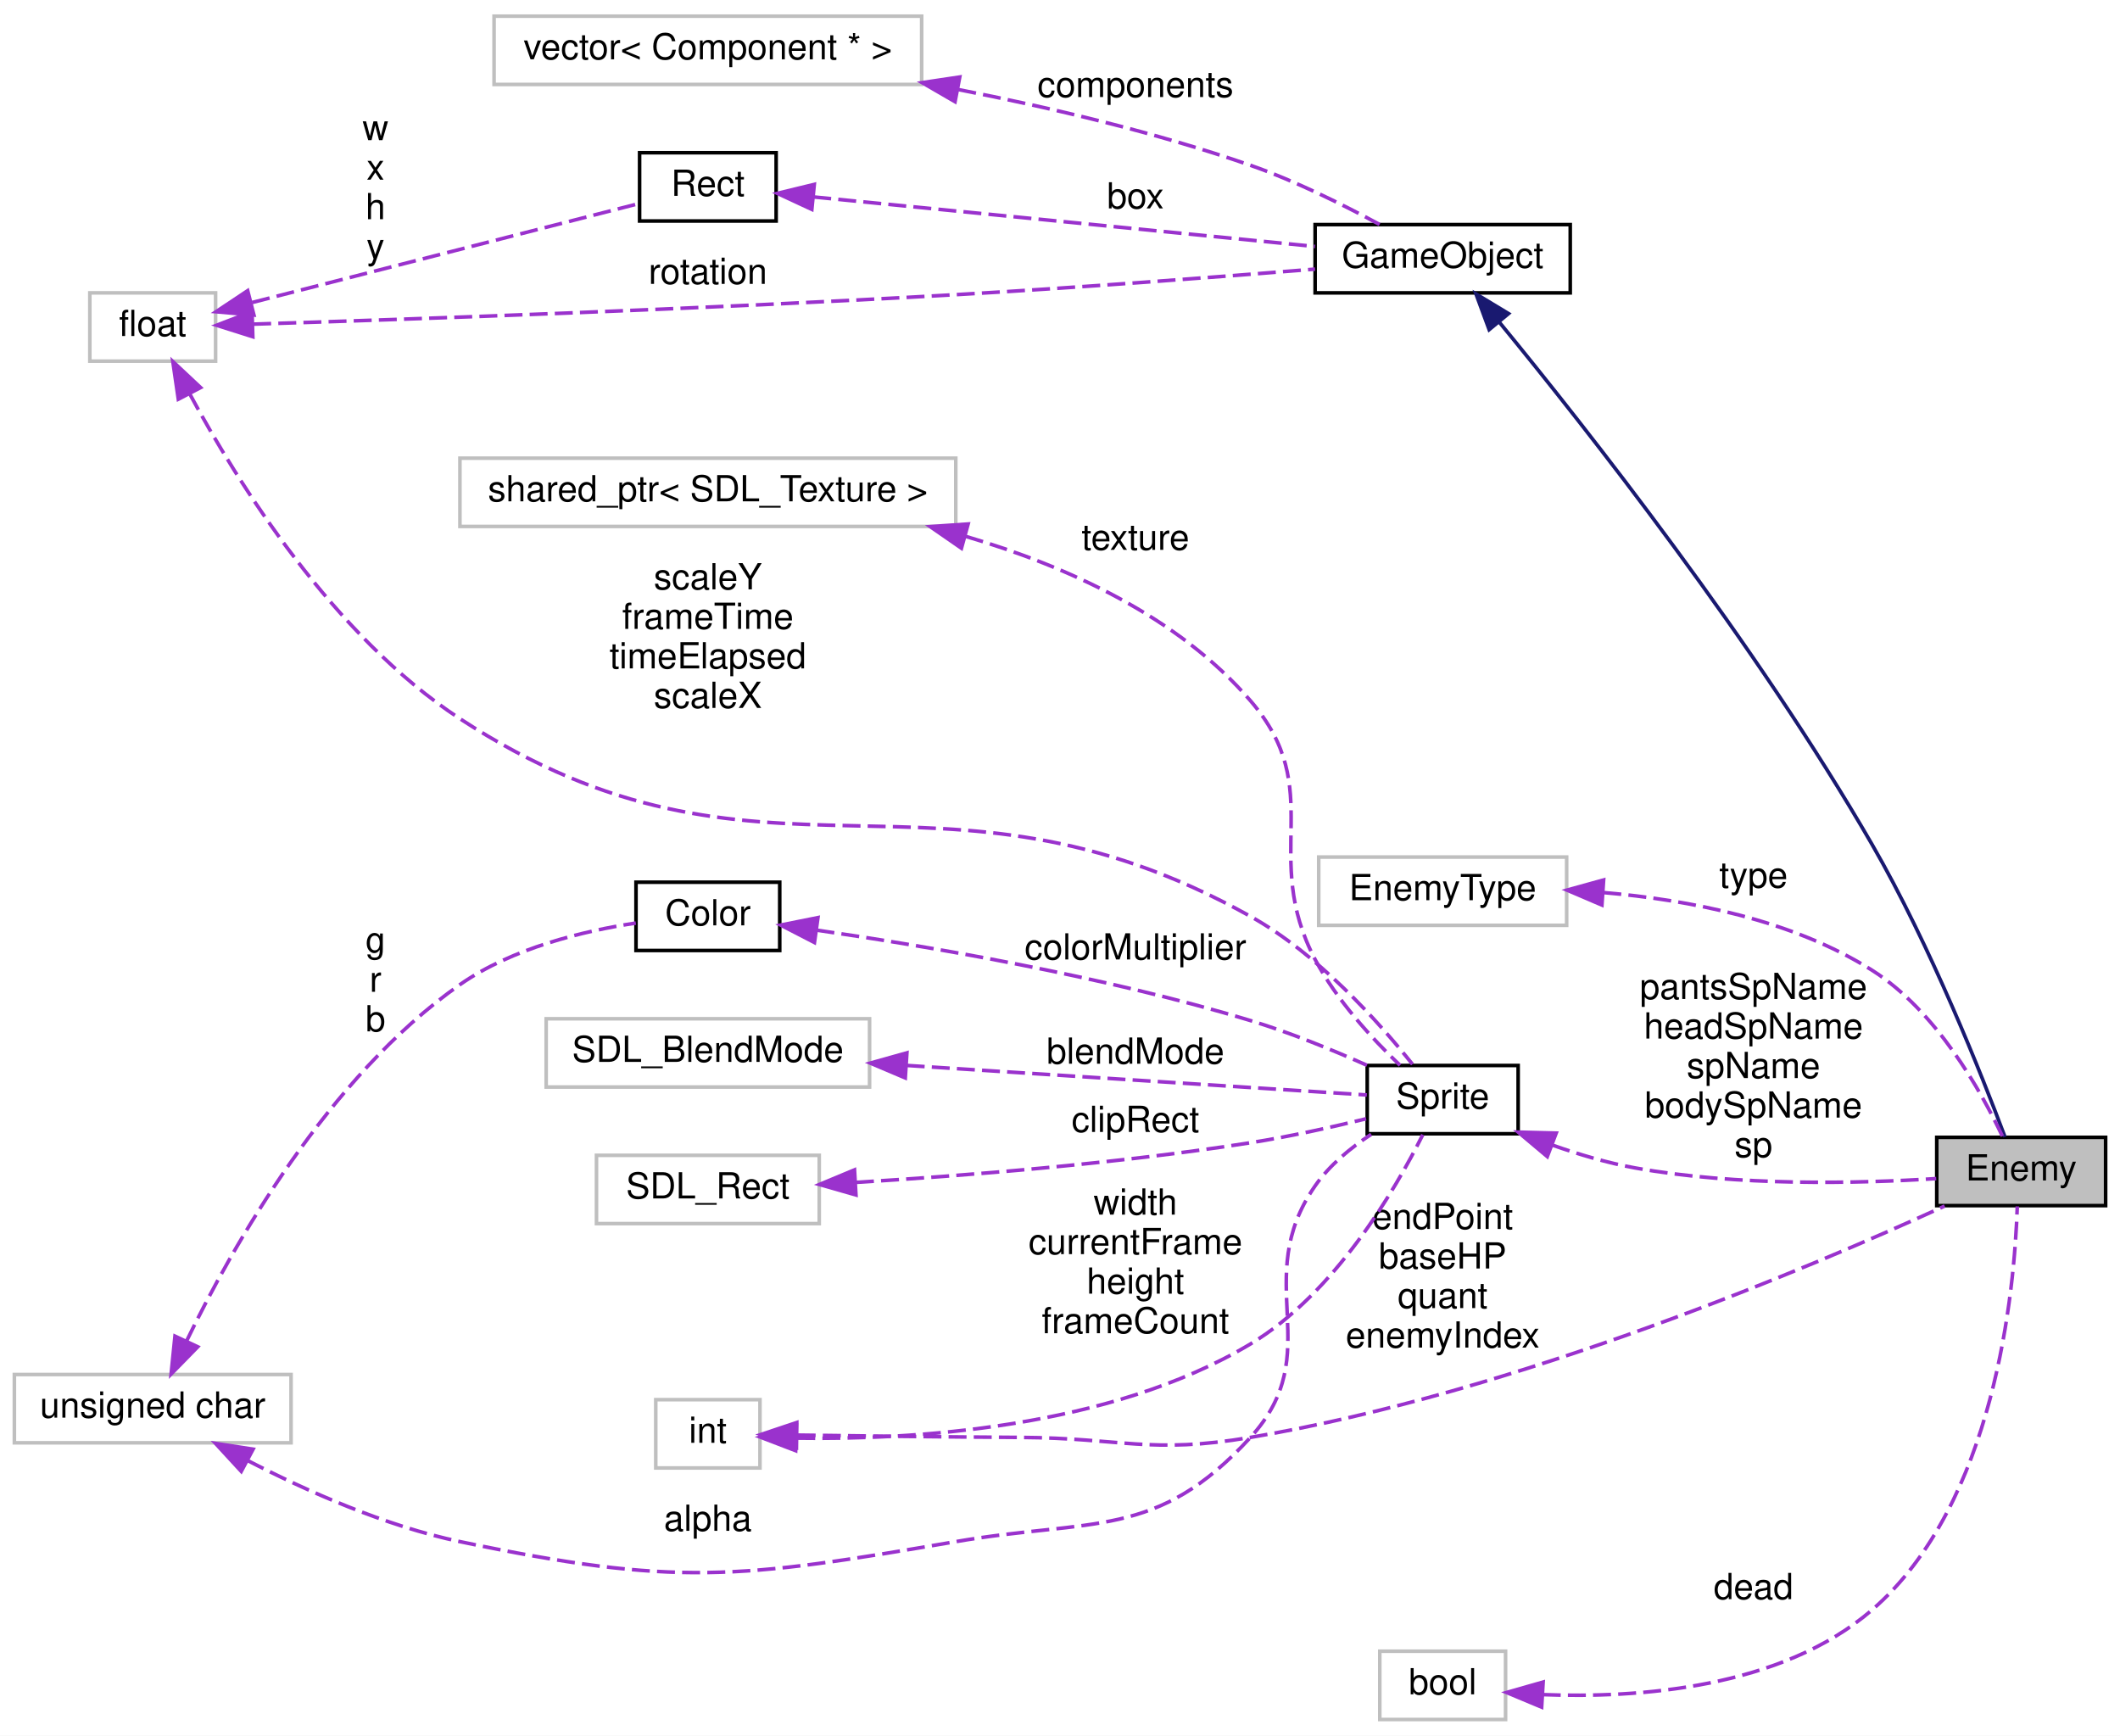
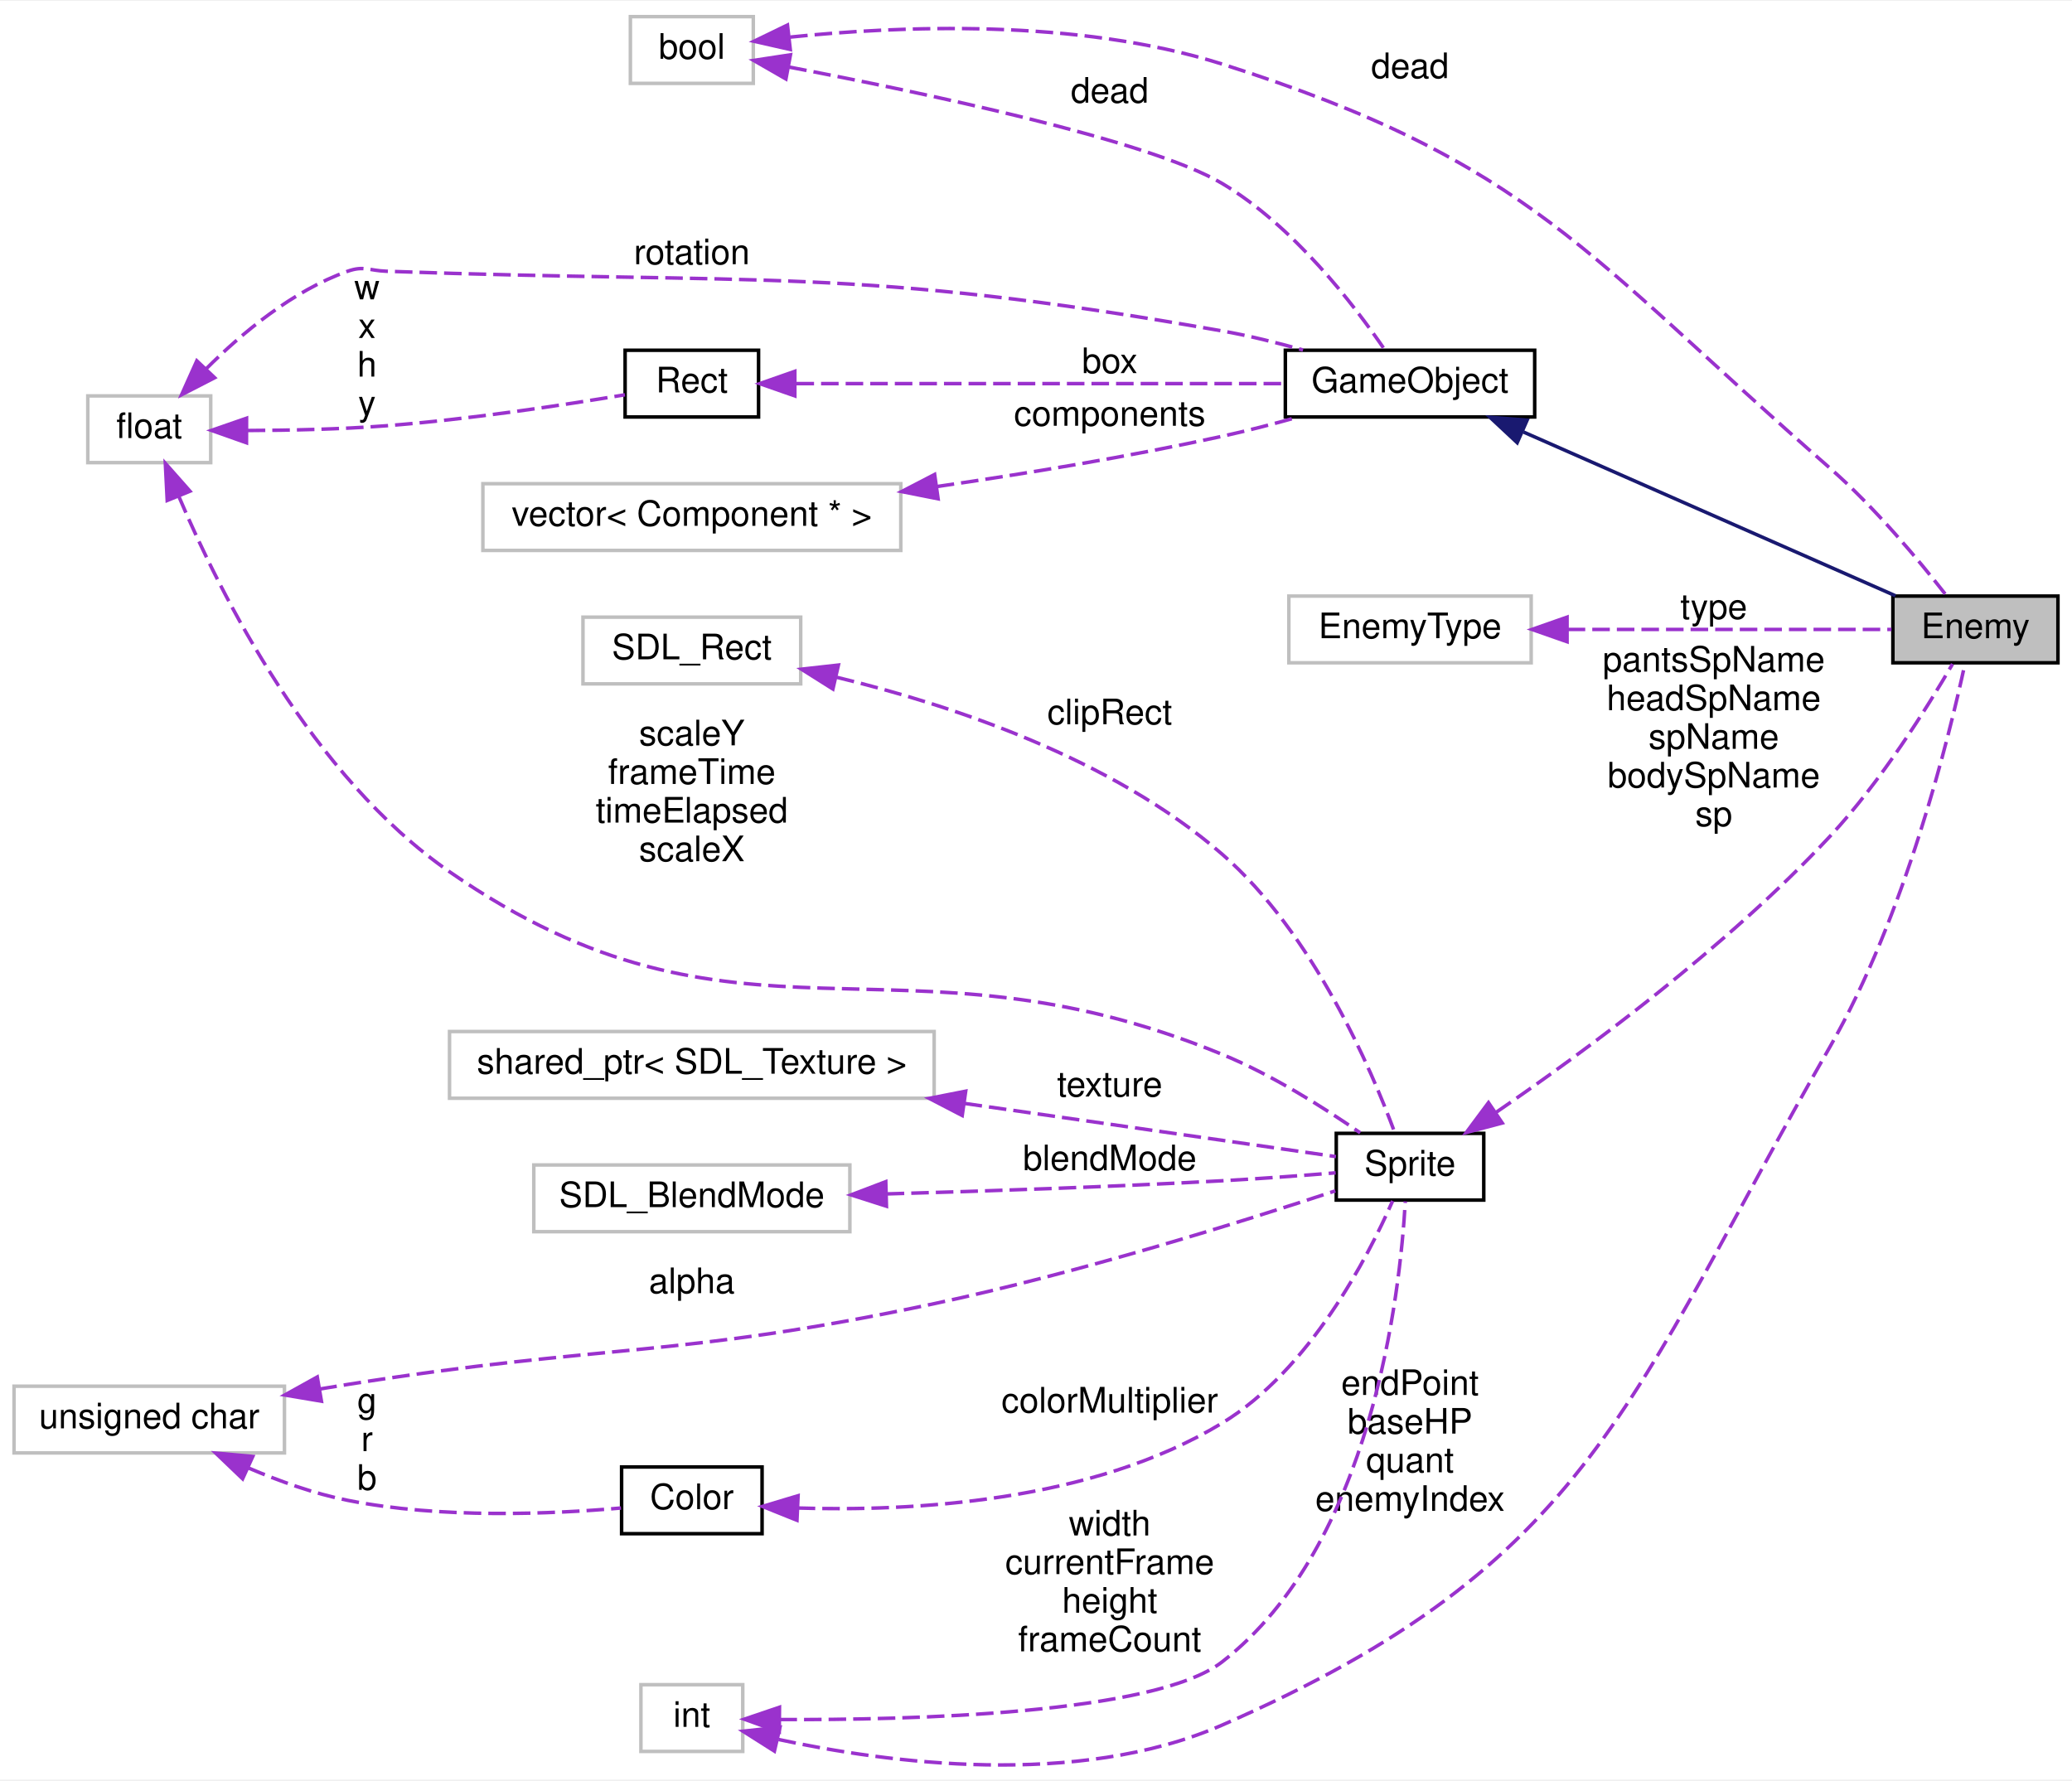
- <svg xmlns="http://www.w3.org/2000/svg" xmlns:xlink="http://www.w3.org/1999/xlink" width="590pt" height="483pt" viewBox="0.00 0.00 590.00 483.00">
-   <g id="graph0" class="graph" transform="scale(1 1) rotate(0) translate(4 479)">
-     <polygon fill="white" stroke="none" points="-4,4 -4,-479 586,-479 586,4 -4,4" />
+ <svg xmlns="http://www.w3.org/2000/svg" xmlns:xlink="http://www.w3.org/1999/xlink" width="590pt" height="507pt" viewBox="0.00 0.00 590.00 506.52">
+   <g id="graph0" class="graph" transform="scale(1 1) rotate(0) translate(4 502.523)">
+     <polygon fill="white" stroke="none" points="-4,4 -4,-502.523 586,-502.523 586,4 -4,4" />
    <g id="node1" class="node">
-       <polygon fill="#bfbfbf" stroke="black" points="535,-143.5 535,-162.5 582,-162.5 582,-143.5 535,-143.5" />
-       <text text-anchor="middle" x="558.5" y="-150.5" font-family="Helvetica,sans-Serif" font-size="10.00">Enemy</text>
+       <polygon fill="#bfbfbf" stroke="black" points="535,-314.023 535,-333.023 582,-333.023 582,-314.023 535,-314.023" />
+       <text text-anchor="middle" x="558.5" y="-321.023" font-family="Helvetica,sans-Serif" font-size="10.00">Enemy</text>
    </g>
    <g id="node2" class="node">
      <g id="a_node2">
        <a xlink:href="classGameObject.html" target="_top" xlink:title="Classe virtual que especifica o funcionamento de um GameObject. ">
-           <polygon fill="white" stroke="black" points="362,-397.5 362,-416.5 433,-416.5 433,-397.5 362,-397.5" />
-           <text text-anchor="middle" x="397.5" y="-404.5" font-family="Helvetica,sans-Serif" font-size="10.00">GameObject</text>
+           <polygon fill="white" stroke="black" points="362,-384.023 362,-403.023 433,-403.023 433,-384.023 362,-384.023" />
+           <text text-anchor="middle" x="397.5" y="-391.023" font-family="Helvetica,sans-Serif" font-size="10.00">GameObject</text>
        </a>
      </g>
    </g>
    <g id="edge1" class="edge">
-       <path fill="none" stroke="midnightblue" d="M413.368,-389.216C437.226,-360.133 484.655,-300.013 517,-244 533.344,-215.697 547.63,-179.585 553.988,-162.621" />
-       <polygon fill="midnightblue" stroke="midnightblue" points="410.437,-387.269 406.764,-397.207 415.833,-391.729 410.437,-387.269" />
+       <path fill="none" stroke="midnightblue" d="M429.822,-379.733C461.096,-365.965 508.34,-345.166 535.734,-333.106" />
+       <polygon fill="midnightblue" stroke="midnightblue" points="428.017,-376.704 420.275,-383.937 430.837,-383.111 428.017,-376.704" />
    </g>
    <g id="node3" class="node">
      <g id="a_node3">
        <a xlink:href="classRect.html" target="_top" xlink:title="Classe que modela um rect. ">
-           <polygon fill="white" stroke="black" points="174,-417.5 174,-436.5 212,-436.5 212,-417.5 174,-417.5" />
-           <text text-anchor="middle" x="193" y="-424.5" font-family="Helvetica,sans-Serif" font-size="10.00">Rect</text>
+           <polygon fill="white" stroke="black" points="174,-384.023 174,-403.023 212,-403.023 212,-384.023 174,-384.023" />
+           <text text-anchor="middle" x="193" y="-391.023" font-family="Helvetica,sans-Serif" font-size="10.00">Rect</text>
        </a>
      </g>
    </g>
    <g id="edge2" class="edge">
-       <path fill="none" stroke="#9a32cd" stroke-dasharray="5,2" d="M222.324,-424.203C258.917,-420.588 322.585,-414.3 361.972,-410.41" />
-       <polygon fill="#9a32cd" stroke="#9a32cd" points="221.935,-420.724 212.328,-425.19 222.623,-427.69 221.935,-420.724" />
-       <text text-anchor="middle" x="312" y="-421" font-family="Helvetica,sans-Serif" font-size="10.00"> box</text>
+       <path fill="none" stroke="#9a32cd" stroke-dasharray="5,2" d="M222.796,-393.523C259.463,-393.523 322.754,-393.523 361.972,-393.523" />
+       <polygon fill="#9a32cd" stroke="#9a32cd" points="222.328,-390.023 212.328,-393.523 222.328,-397.023 222.328,-390.023" />
+       <text text-anchor="middle" x="312" y="-396.523" font-family="Helvetica,sans-Serif" font-size="10.00"> box</text>
    </g>
    <g id="node4" class="node">
-       <polygon fill="white" stroke="#bfbfbf" points="21,-378.5 21,-397.5 56,-397.5 56,-378.5 21,-378.5" />
-       <text text-anchor="middle" x="38.5" y="-385.5" font-family="Helvetica,sans-Serif" font-size="10.00">float</text>
+       <polygon fill="white" stroke="#bfbfbf" points="21,-371.023 21,-390.023 56,-390.023 56,-371.023 21,-371.023" />
+       <text text-anchor="middle" x="38.5" y="-378.023" font-family="Helvetica,sans-Serif" font-size="10.00">float</text>
    </g>
    <g id="edge4" class="edge">
-       <path fill="none" stroke="#9a32cd" stroke-dasharray="5,2" d="M66.451,-388.796C108.315,-390.1 191.493,-392.954 262,-397 296.013,-398.952 334.811,-401.915 361.967,-404.11" />
-       <polygon fill="#9a32cd" stroke="#9a32cd" points="66.359,-385.292 56.256,-388.484 66.145,-392.289 66.359,-385.292" />
-       <text text-anchor="middle" x="193" y="-400" font-family="Helvetica,sans-Serif" font-size="10.00"> rotation</text>
+       <path fill="none" stroke="#9a32cd" stroke-dasharray="5,2" d="M54.654,-397.687C64.888,-407.923 79.347,-419.975 95,-425.523 99.608,-427.157 101.114,-425.697 106,-425.523 211.98,-421.743 239.569,-426.966 344,-408.523 351.561,-407.188 359.594,-405.196 367.042,-403.096" />
+       <polygon fill="#9a32cd" stroke="#9a32cd" points="57.122,-395.202 47.703,-390.351 52.041,-400.017 57.122,-395.202" />
+       <text text-anchor="middle" x="193" y="-427.523" font-family="Helvetica,sans-Serif" font-size="10.00"> rotation</text>
    </g>
    <g id="edge3" class="edge">
-       <path fill="none" stroke="#9a32cd" stroke-dasharray="5,2" d="M66.188,-394.825C97.143,-402.741 147.327,-415.575 173.998,-422.396" />
-       <polygon fill="#9a32cd" stroke="#9a32cd" points="66.666,-391.335 56.111,-392.248 64.931,-398.117 66.666,-391.335" />
-       <text text-anchor="middle" x="100.5" y="-440" font-family="Helvetica,sans-Serif" font-size="10.00"> w</text>
-       <text text-anchor="middle" x="100.5" y="-429" font-family="Helvetica,sans-Serif" font-size="10.00">x</text>
-       <text text-anchor="middle" x="100.5" y="-418" font-family="Helvetica,sans-Serif" font-size="10.00">h</text>
-       <text text-anchor="middle" x="100.5" y="-407" font-family="Helvetica,sans-Serif" font-size="10.00">y</text>
+       <path fill="none" stroke="#9a32cd" stroke-dasharray="5,2" d="M66.536,-380.174C78.626,-380.212 93.043,-380.526 106,-381.523 129.598,-383.34 156.598,-387.442 173.951,-390.342" />
+       <polygon fill="#9a32cd" stroke="#9a32cd" points="66.187,-376.674 56.197,-380.204 66.207,-383.674 66.187,-376.674" />
+       <text text-anchor="middle" x="100.5" y="-417.523" font-family="Helvetica,sans-Serif" font-size="10.00"> w</text>
+       <text text-anchor="middle" x="100.5" y="-406.523" font-family="Helvetica,sans-Serif" font-size="10.00">x</text>
+       <text text-anchor="middle" x="100.5" y="-395.523" font-family="Helvetica,sans-Serif" font-size="10.00">h</text>
+       <text text-anchor="middle" x="100.5" y="-384.523" font-family="Helvetica,sans-Serif" font-size="10.00">y</text>
    </g>
-     <g id="node7" class="node">
-       <g id="a_node7">
+     <g id="node8" class="node">
+       <g id="a_node8">
        <a xlink:href="classSprite.html" target="_top" xlink:title="Classe que modela uma sprite. ">
-           <polygon fill="white" stroke="black" points="376.5,-163.5 376.5,-182.5 418.5,-182.5 418.5,-163.5 376.5,-163.5" />
-           <text text-anchor="middle" x="397.5" y="-170.5" font-family="Helvetica,sans-Serif" font-size="10.00">Sprite</text>
+           <polygon fill="white" stroke="black" points="376.5,-161.023 376.5,-180.023 418.5,-180.023 418.5,-161.023 376.5,-161.023" />
+           <text text-anchor="middle" x="397.5" y="-168.023" font-family="Helvetica,sans-Serif" font-size="10.00">Sprite</text>
        </a>
      </g>
    </g>
-     <g id="edge9" class="edge">
-       <path fill="none" stroke="#9a32cd" stroke-dasharray="5,2" d="M48.808,-369.375C62.069,-344.807 88.752,-302.001 124,-279 208.406,-223.921 255.938,-273.021 344,-224 362.875,-213.493 379.833,-194.451 389.097,-182.842" />
-       <polygon fill="#9a32cd" stroke="#9a32cd" points="45.627,-367.906 44.104,-378.391 51.833,-371.144 45.627,-367.906" />
-       <text text-anchor="middle" x="193" y="-315" font-family="Helvetica,sans-Serif" font-size="10.00"> scaleY</text>
-       <text text-anchor="middle" x="193" y="-304" font-family="Helvetica,sans-Serif" font-size="10.00">frameTime</text>
-       <text text-anchor="middle" x="193" y="-293" font-family="Helvetica,sans-Serif" font-size="10.00">timeElapsed</text>
-       <text text-anchor="middle" x="193" y="-282" font-family="Helvetica,sans-Serif" font-size="10.00">scaleX</text>
+     <g id="edge10" class="edge">
+       <path fill="none" stroke="#9a32cd" stroke-dasharray="5,2" d="M46.941,-361.358C58.832,-333.359 84.842,-281.664 124,-254.523 206.577,-197.289 251.063,-240.698 344,-202.523 358.218,-196.683 373.052,-187.288 383.311,-180.185" />
+       <polygon fill="#9a32cd" stroke="#9a32cd" points="43.614,-360.246 43.077,-370.828 50.096,-362.891 43.614,-360.246" />
+       <text text-anchor="middle" x="193" y="-290.523" font-family="Helvetica,sans-Serif" font-size="10.00"> scaleY</text>
+       <text text-anchor="middle" x="193" y="-279.523" font-family="Helvetica,sans-Serif" font-size="10.00">frameTime</text>
+       <text text-anchor="middle" x="193" y="-268.523" font-family="Helvetica,sans-Serif" font-size="10.00">timeElapsed</text>
+       <text text-anchor="middle" x="193" y="-257.523" font-family="Helvetica,sans-Serif" font-size="10.00">scaleX</text>
    </g>
    <g id="node5" class="node">
-       <polygon fill="white" stroke="#bfbfbf" points="133.5,-455.5 133.5,-474.5 252.5,-474.5 252.5,-455.5 133.5,-455.5" />
-       <text text-anchor="middle" x="193" y="-462.5" font-family="Helvetica,sans-Serif" font-size="10.00">vector&lt; Component * &gt;</text>
+       <polygon fill="white" stroke="#bfbfbf" points="175.5,-479.023 175.5,-498.023 210.5,-498.023 210.5,-479.023 175.5,-479.023" />
+       <text text-anchor="middle" x="193" y="-486.023" font-family="Helvetica,sans-Serif" font-size="10.00">bool</text>
+     </g>
+     <g id="edge18" class="edge">
+       <path fill="none" stroke="#9a32cd" stroke-dasharray="5,2" d="M220.994,-492.197C251.607,-495.369 302.637,-497.621 344,-484.523 432.019,-456.652 447.453,-430.248 517,-369.523 529.824,-358.326 542.438,-343.156 550.096,-333.354" />
+       <polygon fill="#9a32cd" stroke="#9a32cd" points="221.03,-488.678 210.695,-491.013 220.23,-495.632 221.03,-488.678" />
+       <text text-anchor="middle" x="397.5" y="-480.523" font-family="Helvetica,sans-Serif" font-size="10.00"> dead</text>
    </g>
    <g id="edge5" class="edge">
-       <path fill="none" stroke="#9a32cd" stroke-dasharray="5,2" d="M262.72,-454.077C288.592,-448.997 318.026,-442.042 344,-433 356.487,-428.653 369.831,-422.016 379.94,-416.536" />
-       <polygon fill="#9a32cd" stroke="#9a32cd" points="261.79,-450.692 252.622,-456.002 263.1,-457.568 261.79,-450.692" />
-       <text text-anchor="middle" x="312" y="-452" font-family="Helvetica,sans-Serif" font-size="10.00"> components</text>
+       <path fill="none" stroke="#9a32cd" stroke-dasharray="5,2" d="M220.754,-483.653C258.019,-476.55 323.31,-462.85 344,-450.523 364.342,-438.404 381.528,-416.007 390.283,-403.193" />
+       <polygon fill="#9a32cd" stroke="#9a32cd" points="219.791,-480.273 210.607,-485.556 221.081,-487.153 219.791,-480.273" />
+       <text text-anchor="middle" x="312" y="-473.523" font-family="Helvetica,sans-Serif" font-size="10.00"> dead</text>
    </g>
    <g id="node6" class="node">
-       <polygon fill="white" stroke="#bfbfbf" points="363,-221.5 363,-240.5 432,-240.5 432,-221.5 363,-221.5" />
-       <text text-anchor="middle" x="397.5" y="-228.5" font-family="Helvetica,sans-Serif" font-size="10.00">EnemyType</text>
+       <polygon fill="white" stroke="#bfbfbf" points="133.5,-346.023 133.5,-365.023 252.5,-365.023 252.5,-346.023 133.5,-346.023" />
+       <text text-anchor="middle" x="193" y="-353.023" font-family="Helvetica,sans-Serif" font-size="10.00">vector&lt; Component * &gt;</text>
    </g>
    <g id="edge6" class="edge">
-       <path fill="none" stroke="#9a32cd" stroke-dasharray="5,2" d="M442.221,-230.62C465.925,-228.596 494.82,-223.033 517,-209 534.845,-197.709 547.296,-175.475 553.335,-162.68" />
-       <polygon fill="#9a32cd" stroke="#9a32cd" points="441.82,-227.139 432.077,-231.302 442.29,-234.124 441.82,-227.139" />
-       <text text-anchor="middle" x="484" y="-232" font-family="Helvetica,sans-Serif" font-size="10.00"> type</text>
+       <path fill="none" stroke="#9a32cd" stroke-dasharray="5,2" d="M262.731,-364.204C288.369,-367.929 317.642,-372.761 344,-378.523 351.038,-380.062 358.524,-382.009 365.572,-383.986" />
+       <polygon fill="#9a32cd" stroke="#9a32cd" points="263.122,-360.724 252.728,-362.78 262.135,-367.654 263.122,-360.724" />
+       <text text-anchor="middle" x="312" y="-381.523" font-family="Helvetica,sans-Serif" font-size="10.00"> components</text>
+     </g>
+     <g id="node7" class="node">
+       <polygon fill="white" stroke="#bfbfbf" points="363,-314.023 363,-333.023 432,-333.023 432,-314.023 363,-314.023" />
+       <text text-anchor="middle" x="397.5" y="-321.023" font-family="Helvetica,sans-Serif" font-size="10.00">EnemyType</text>
    </g>
    <g id="edge7" class="edge">
-       <path fill="none" stroke="#9a32cd" stroke-dasharray="5,2" d="M428.071,-160.333C435.43,-157.732 443.392,-155.371 451,-154 479.57,-148.851 513.153,-149.641 534.855,-151.023" />
-       <polygon fill="#9a32cd" stroke="#9a32cd" points="426.614,-157.142 418.502,-163.957 429.094,-163.688 426.614,-157.142" />
-       <text text-anchor="middle" x="484" y="-201" font-family="Helvetica,sans-Serif" font-size="10.00"> pantsSpName</text>
-       <text text-anchor="middle" x="484" y="-190" font-family="Helvetica,sans-Serif" font-size="10.00">headSpName</text>
-       <text text-anchor="middle" x="484" y="-179" font-family="Helvetica,sans-Serif" font-size="10.00">spName</text>
-       <text text-anchor="middle" x="484" y="-168" font-family="Helvetica,sans-Serif" font-size="10.00">bodySpName</text>
-       <text text-anchor="middle" x="484" y="-157" font-family="Helvetica,sans-Serif" font-size="10.00">sp</text>
-     </g>
-     <g id="node8" class="node">
-       <polygon fill="white" stroke="#bfbfbf" points="0,-77.5 0,-96.5 77,-96.5 77,-77.5 0,-77.5" />
-       <text text-anchor="middle" x="38.5" y="-84.5" font-family="Helvetica,sans-Serif" font-size="10.00">unsigned char</text>
+       <path fill="none" stroke="#9a32cd" stroke-dasharray="5,2" d="M442.396,-323.523C472.267,-323.523 510.591,-323.523 534.603,-323.523" />
+       <polygon fill="#9a32cd" stroke="#9a32cd" points="442.22,-320.023 432.22,-323.523 442.22,-327.023 442.22,-320.023" />
+       <text text-anchor="middle" x="484" y="-326.523" font-family="Helvetica,sans-Serif" font-size="10.00"> type</text>
    </g>
    <g id="edge8" class="edge">
-       <path fill="none" stroke="#9a32cd" stroke-dasharray="5,2" d="M64.869,-72.59C81.187,-64.168 103.166,-54.361 124,-50 184.032,-37.433 201.55,-39.626 262,-50 300.099,-56.539 317.898,-50.487 344,-79 365.691,-102.694 343.668,-122.621 362,-149 365.997,-154.752 371.848,-159.565 377.6,-163.334" />
-       <polygon fill="#9a32cd" stroke="#9a32cd" points="63.144,-69.543 55.967,-77.337 66.438,-75.72 63.144,-69.543" />
-       <text text-anchor="middle" x="193" y="-53" font-family="Helvetica,sans-Serif" font-size="10.00"> alpha</text>
+       <path fill="none" stroke="#9a32cd" stroke-dasharray="5,2" d="M422.086,-186.058C447.31,-203.361 487.639,-233.062 517,-264.523 531.58,-280.146 544.85,-301.409 551.989,-313.681" />
+       <polygon fill="#9a32cd" stroke="#9a32cd" points="423.768,-182.971 413.525,-180.265 419.845,-188.768 423.768,-182.971" />
+       <text text-anchor="middle" x="484" y="-311.523" font-family="Helvetica,sans-Serif" font-size="10.00"> pantsSpName</text>
+       <text text-anchor="middle" x="484" y="-300.523" font-family="Helvetica,sans-Serif" font-size="10.00">headSpName</text>
+       <text text-anchor="middle" x="484" y="-289.523" font-family="Helvetica,sans-Serif" font-size="10.00">spName</text>
+       <text text-anchor="middle" x="484" y="-278.523" font-family="Helvetica,sans-Serif" font-size="10.00">bodySpName</text>
+       <text text-anchor="middle" x="484" y="-267.523" font-family="Helvetica,sans-Serif" font-size="10.00">sp</text>
    </g>
-     <g id="node13" class="node">
-       <g id="a_node13">
+     <g id="node9" class="node">
+       <polygon fill="white" stroke="#bfbfbf" points="0,-89.023 0,-108.023 77,-108.023 77,-89.023 0,-89.023" />
+       <text text-anchor="middle" x="38.5" y="-96.023" font-family="Helvetica,sans-Serif" font-size="10.00">unsigned char</text>
+     </g>
+     <g id="edge9" class="edge">
+       <path fill="none" stroke="#9a32cd" stroke-dasharray="5,2" d="M86.955,-107.208C89.675,-107.664 92.371,-108.105 95,-108.523 168.995,-120.28 188.716,-115.938 262,-131.523 303.141,-140.272 350.101,-155.007 376.227,-163.642" />
+       <polygon fill="#9a32cd" stroke="#9a32cd" points="87.529,-103.755 77.081,-105.512 86.344,-110.654 87.529,-103.755" />
+       <text text-anchor="middle" x="193" y="-134.523" font-family="Helvetica,sans-Serif" font-size="10.00"> alpha</text>
+     </g>
+     <g id="node14" class="node">
+       <g id="a_node14">
        <a xlink:href="structColor.html" target="_top" xlink:title="Struct para armazenar informações de cor. ">
-           <polygon fill="white" stroke="black" points="173,-214.5 173,-233.5 213,-233.5 213,-214.5 173,-214.5" />
-           <text text-anchor="middle" x="193" y="-221.5" font-family="Helvetica,sans-Serif" font-size="10.00">Color</text>
+           <polygon fill="white" stroke="black" points="173,-66.023 173,-85.023 213,-85.023 213,-66.023 173,-66.023" />
+           <text text-anchor="middle" x="193" y="-73.023" font-family="Helvetica,sans-Serif" font-size="10.00">Color</text>
        </a>
      </g>
    </g>
-     <g id="edge15" class="edge">
-       <path fill="none" stroke="#9a32cd" stroke-dasharray="5,2" d="M47.951,-105.878C60.662,-132.101 87.194,-179.226 124,-205 138.559,-215.195 158.441,-219.937 172.945,-222.132" />
-       <polygon fill="#9a32cd" stroke="#9a32cd" points="51.036,-104.213 43.628,-96.639 44.696,-107.18 51.036,-104.213" />
-       <text text-anchor="middle" x="100.5" y="-214" font-family="Helvetica,sans-Serif" font-size="10.00"> g</text>
-       <text text-anchor="middle" x="100.5" y="-203" font-family="Helvetica,sans-Serif" font-size="10.00">r</text>
-       <text text-anchor="middle" x="100.5" y="-192" font-family="Helvetica,sans-Serif" font-size="10.00">b</text>
-     </g>
-     <g id="node9" class="node">
-       <polygon fill="white" stroke="#bfbfbf" points="162,-138.5 162,-157.5 224,-157.5 224,-138.5 162,-138.5" />
-       <text text-anchor="middle" x="193" y="-145.5" font-family="Helvetica,sans-Serif" font-size="10.00">SDL_Rect</text>
-     </g>
-     <g id="edge10" class="edge">
-       <path fill="none" stroke="#9a32cd" stroke-dasharray="5,2" d="M234.212,-149.972C264.521,-151.824 307.04,-155.203 344,-161 354.715,-162.681 366.499,-165.302 376.183,-167.667" />
-       <polygon fill="#9a32cd" stroke="#9a32cd" points="234.217,-146.467 224.03,-149.379 233.81,-153.455 234.217,-146.467" />
-       <text text-anchor="middle" x="312" y="-164" font-family="Helvetica,sans-Serif" font-size="10.00"> clipRect</text>
+     <g id="edge16" class="edge">
+       <path fill="none" stroke="#9a32cd" stroke-dasharray="5,2" d="M66.778,-84.726C75.561,-80.969 85.487,-77.416 95,-75.523 121.591,-70.231 153.102,-71.596 172.826,-73.337" />
+       <polygon fill="#9a32cd" stroke="#9a32cd" points="65.084,-81.652 57.43,-88.977 67.982,-88.024 65.084,-81.652" />
+       <text text-anchor="middle" x="100.5" y="-100.523" font-family="Helvetica,sans-Serif" font-size="10.00"> g</text>
+       <text text-anchor="middle" x="100.5" y="-89.523" font-family="Helvetica,sans-Serif" font-size="10.00">r</text>
+       <text text-anchor="middle" x="100.5" y="-78.523" font-family="Helvetica,sans-Serif" font-size="10.00">b</text>
    </g>
    <g id="node10" class="node">
-       <polygon fill="white" stroke="#bfbfbf" points="178.5,-70.5 178.5,-89.5 207.5,-89.5 207.5,-70.5 178.5,-70.5" />
-       <text text-anchor="middle" x="193" y="-77.5" font-family="Helvetica,sans-Serif" font-size="10.00">int</text>
-     </g>
-     <g id="edge16" class="edge">
-       <path fill="none" stroke="#9a32cd" stroke-dasharray="5,2" d="M217.994,-79.646C235.243,-79.41 259.055,-79.122 280,-79 308.444,-78.835 315.95,-74.277 344,-79 417.694,-91.409 499.935,-126.327 537.195,-143.383" />
-       <polygon fill="#9a32cd" stroke="#9a32cd" points="217.652,-76.151 207.703,-79.792 217.751,-83.15 217.652,-76.151" />
-       <text text-anchor="middle" x="397.5" y="-137" font-family="Helvetica,sans-Serif" font-size="10.00"> endPoint</text>
-       <text text-anchor="middle" x="397.5" y="-126" font-family="Helvetica,sans-Serif" font-size="10.00">baseHP</text>
-       <text text-anchor="middle" x="397.5" y="-115" font-family="Helvetica,sans-Serif" font-size="10.00">quant</text>
-       <text text-anchor="middle" x="397.5" y="-104" font-family="Helvetica,sans-Serif" font-size="10.00">enemyIndex</text>
+       <polygon fill="white" stroke="#bfbfbf" points="162,-308.023 162,-327.023 224,-327.023 224,-308.023 162,-308.023" />
+       <text text-anchor="middle" x="193" y="-315.023" font-family="Helvetica,sans-Serif" font-size="10.00">SDL_Rect</text>
    </g>
    <g id="edge11" class="edge">
-       <path fill="none" stroke="#9a32cd" stroke-dasharray="5,2" d="M217.875,-78.796C249.094,-78.32 304.454,-81.336 344,-105 367.549,-119.091 384.368,-148.055 391.966,-163.233" />
-       <polygon fill="#9a32cd" stroke="#9a32cd" points="217.433,-75.307 207.539,-79.097 217.637,-82.304 217.433,-75.307" />
-       <text text-anchor="middle" x="312" y="-141" font-family="Helvetica,sans-Serif" font-size="10.00"> width</text>
-       <text text-anchor="middle" x="312" y="-130" font-family="Helvetica,sans-Serif" font-size="10.00">currentFrame</text>
-       <text text-anchor="middle" x="312" y="-119" font-family="Helvetica,sans-Serif" font-size="10.00">height</text>
-       <text text-anchor="middle" x="312" y="-108" font-family="Helvetica,sans-Serif" font-size="10.00">frameCount</text>
+       <path fill="none" stroke="#9a32cd" stroke-dasharray="5,2" d="M234.326,-309.88C267.006,-301.96 312.623,-286.791 344,-259.523 369.998,-236.93 386.53,-198.164 393.171,-180.193" />
+       <polygon fill="#9a32cd" stroke="#9a32cd" points="233.169,-306.554 224.205,-312.203 234.734,-313.377 233.169,-306.554" />
+       <text text-anchor="middle" x="312" y="-296.523" font-family="Helvetica,sans-Serif" font-size="10.00"> clipRect</text>
    </g>
    <g id="node11" class="node">
-       <polygon fill="white" stroke="#bfbfbf" points="124,-332.5 124,-351.5 262,-351.5 262,-332.5 124,-332.5" />
-       <text text-anchor="middle" x="193" y="-339.5" font-family="Helvetica,sans-Serif" font-size="10.00">shared_ptr&lt; SDL_Texture &gt;</text>
+       <polygon fill="white" stroke="#bfbfbf" points="178.5,-4.023 178.5,-23.023 207.5,-23.023 207.5,-4.023 178.5,-4.023" />
+       <text text-anchor="middle" x="193" y="-11.023" font-family="Helvetica,sans-Serif" font-size="10.00">int</text>
+     </g>
+     <g id="edge17" class="edge">
+       <path fill="none" stroke="#9a32cd" stroke-dasharray="5,2" d="M217.701,-7.421C248.303,-0.804 302.547,6.573 344,-11.523 449.573,-57.611 459.675,-104.605 517,-204.523 538.503,-242.003 550.971,-292.693 555.517,-313.738" />
+       <polygon fill="#9a32cd" stroke="#9a32cd" points="216.512,-4.104 207.563,-9.776 218.096,-10.922 216.512,-4.104" />
+       <text text-anchor="middle" x="397.5" y="-105.523" font-family="Helvetica,sans-Serif" font-size="10.00"> endPoint</text>
+       <text text-anchor="middle" x="397.5" y="-94.523" font-family="Helvetica,sans-Serif" font-size="10.00">baseHP</text>
+       <text text-anchor="middle" x="397.5" y="-83.523" font-family="Helvetica,sans-Serif" font-size="10.00">quant</text>
+       <text text-anchor="middle" x="397.5" y="-72.523" font-family="Helvetica,sans-Serif" font-size="10.00">enemyIndex</text>
    </g>
    <g id="edge12" class="edge">
-       <path fill="none" stroke="#9a32cd" stroke-dasharray="5,2" d="M264.785,-329.732C293.171,-321.365 323.862,-307.365 344,-284 365.535,-259.015 346.633,-241.187 362,-212 367.98,-200.641 377.941,-189.884 385.626,-182.556" />
-       <polygon fill="#9a32cd" stroke="#9a32cd" points="263.574,-326.435 254.861,-332.462 265.432,-333.184 263.574,-326.435" />
-       <text text-anchor="middle" x="312" y="-326" font-family="Helvetica,sans-Serif" font-size="10.00"> texture</text>
+       <path fill="none" stroke="#9a32cd" stroke-dasharray="5,2" d="M217.943,-13.103C255.232,-12.93 324.892,-14.683 344,-29.523 386.705,-62.688 394.674,-134.408 396.16,-160.649" />
+       <polygon fill="#9a32cd" stroke="#9a32cd" points="217.892,-9.603 207.926,-13.2 217.96,-16.603 217.892,-9.603" />
+       <text text-anchor="middle" x="312" y="-65.523" font-family="Helvetica,sans-Serif" font-size="10.00"> width</text>
+       <text text-anchor="middle" x="312" y="-54.523" font-family="Helvetica,sans-Serif" font-size="10.00">currentFrame</text>
+       <text text-anchor="middle" x="312" y="-43.523" font-family="Helvetica,sans-Serif" font-size="10.00">height</text>
+       <text text-anchor="middle" x="312" y="-32.523" font-family="Helvetica,sans-Serif" font-size="10.00">frameCount</text>
    </g>
    <g id="node12" class="node">
-       <polygon fill="white" stroke="#bfbfbf" points="148,-176.5 148,-195.5 238,-195.5 238,-176.5 148,-176.5" />
-       <text text-anchor="middle" x="193" y="-183.5" font-family="Helvetica,sans-Serif" font-size="10.00">SDL_BlendMode</text>
+       <polygon fill="white" stroke="#bfbfbf" points="124,-190.023 124,-209.023 262,-209.023 262,-190.023 124,-190.023" />
+       <text text-anchor="middle" x="193" y="-197.023" font-family="Helvetica,sans-Serif" font-size="10.00">shared_ptr&lt; SDL_Texture &gt;</text>
    </g>
    <g id="edge13" class="edge">
-       <path fill="none" stroke="#9a32cd" stroke-dasharray="5,2" d="M248.333,-182.512C290.589,-179.799 346.842,-176.188 376.4,-174.29" />
-       <polygon fill="#9a32cd" stroke="#9a32cd" points="247.944,-179.03 238.189,-183.163 248.393,-186.015 247.944,-179.03" />
-       <text text-anchor="middle" x="312" y="-183" font-family="Helvetica,sans-Serif" font-size="10.00"> blendMode</text>
+       <path fill="none" stroke="#9a32cd" stroke-dasharray="5,2" d="M270.667,-188.544C308.775,-183.086 351.827,-176.921 376.408,-173.401" />
+       <polygon fill="#9a32cd" stroke="#9a32cd" points="269.989,-185.105 260.587,-189.987 270.982,-192.034 269.989,-185.105" />
+       <text text-anchor="middle" x="312" y="-190.523" font-family="Helvetica,sans-Serif" font-size="10.00"> texture</text>
+     </g>
+     <g id="node13" class="node">
+       <polygon fill="white" stroke="#bfbfbf" points="148,-152.023 148,-171.023 238,-171.023 238,-152.023 148,-152.023" />
+       <text text-anchor="middle" x="193" y="-159.023" font-family="Helvetica,sans-Serif" font-size="10.00">SDL_BlendMode</text>
    </g>
    <g id="edge14" class="edge">
-       <path fill="none" stroke="#9a32cd" stroke-dasharray="5,2" d="M223.236,-220.169C253.785,-215.745 302.897,-207.44 344,-195 354.972,-191.679 366.78,-186.851 376.414,-182.563" />
-       <polygon fill="#9a32cd" stroke="#9a32cd" points="222.664,-216.715 213.248,-221.572 223.638,-223.647 222.664,-216.715" />
-       <text text-anchor="middle" x="312" y="-212" font-family="Helvetica,sans-Serif" font-size="10.00"> colorMultiplier</text>
+       <path fill="none" stroke="#9a32cd" stroke-dasharray="5,2" d="M248.481,-162.779C276.955,-163.577 312.371,-164.792 344,-166.523 354.679,-167.108 366.563,-167.993 376.32,-168.783" />
+       <polygon fill="#9a32cd" stroke="#9a32cd" points="248.416,-159.276 238.325,-162.504 248.227,-166.274 248.416,-159.276" />
+       <text text-anchor="middle" x="312" y="-169.523" font-family="Helvetica,sans-Serif" font-size="10.00"> blendMode</text>
    </g>
-     <g id="node14" class="node">
-       <polygon fill="white" stroke="#bfbfbf" points="380,-0.5 380,-19.5 415,-19.5 415,-0.5 380,-0.5" />
-       <text text-anchor="middle" x="397.5" y="-7.5" font-family="Helvetica,sans-Serif" font-size="10.00">bool</text>
-     </g>
-     <g id="edge17" class="edge">
-       <path fill="none" stroke="#9a32cd" stroke-dasharray="5,2" d="M425.344,-7.421C451.763,-6.401 491.716,-9.143 517,-31 551.273,-60.628 556.657,-119.981 557.418,-143.287" />
-       <polygon fill="#9a32cd" stroke="#9a32cd" points="425.045,-3.932 415.269,-8.016 425.458,-10.92 425.045,-3.932" />
-       <text text-anchor="middle" x="484" y="-34" font-family="Helvetica,sans-Serif" font-size="10.00"> dead</text>
+     <g id="edge15" class="edge">
+       <path fill="none" stroke="#9a32cd" stroke-dasharray="5,2" d="M223.14,-73.337C255.113,-72.329 306.826,-74.912 344,-97.523 368.941,-112.694 385.458,-144.653 392.55,-160.778" />
+       <polygon fill="#9a32cd" stroke="#9a32cd" points="222.934,-69.843 213.103,-73.793 223.251,-76.835 222.934,-69.843" />
+       <text text-anchor="middle" x="312" y="-100.523" font-family="Helvetica,sans-Serif" font-size="10.00"> colorMultiplier</text>
    </g>
  </g>
</svg>
